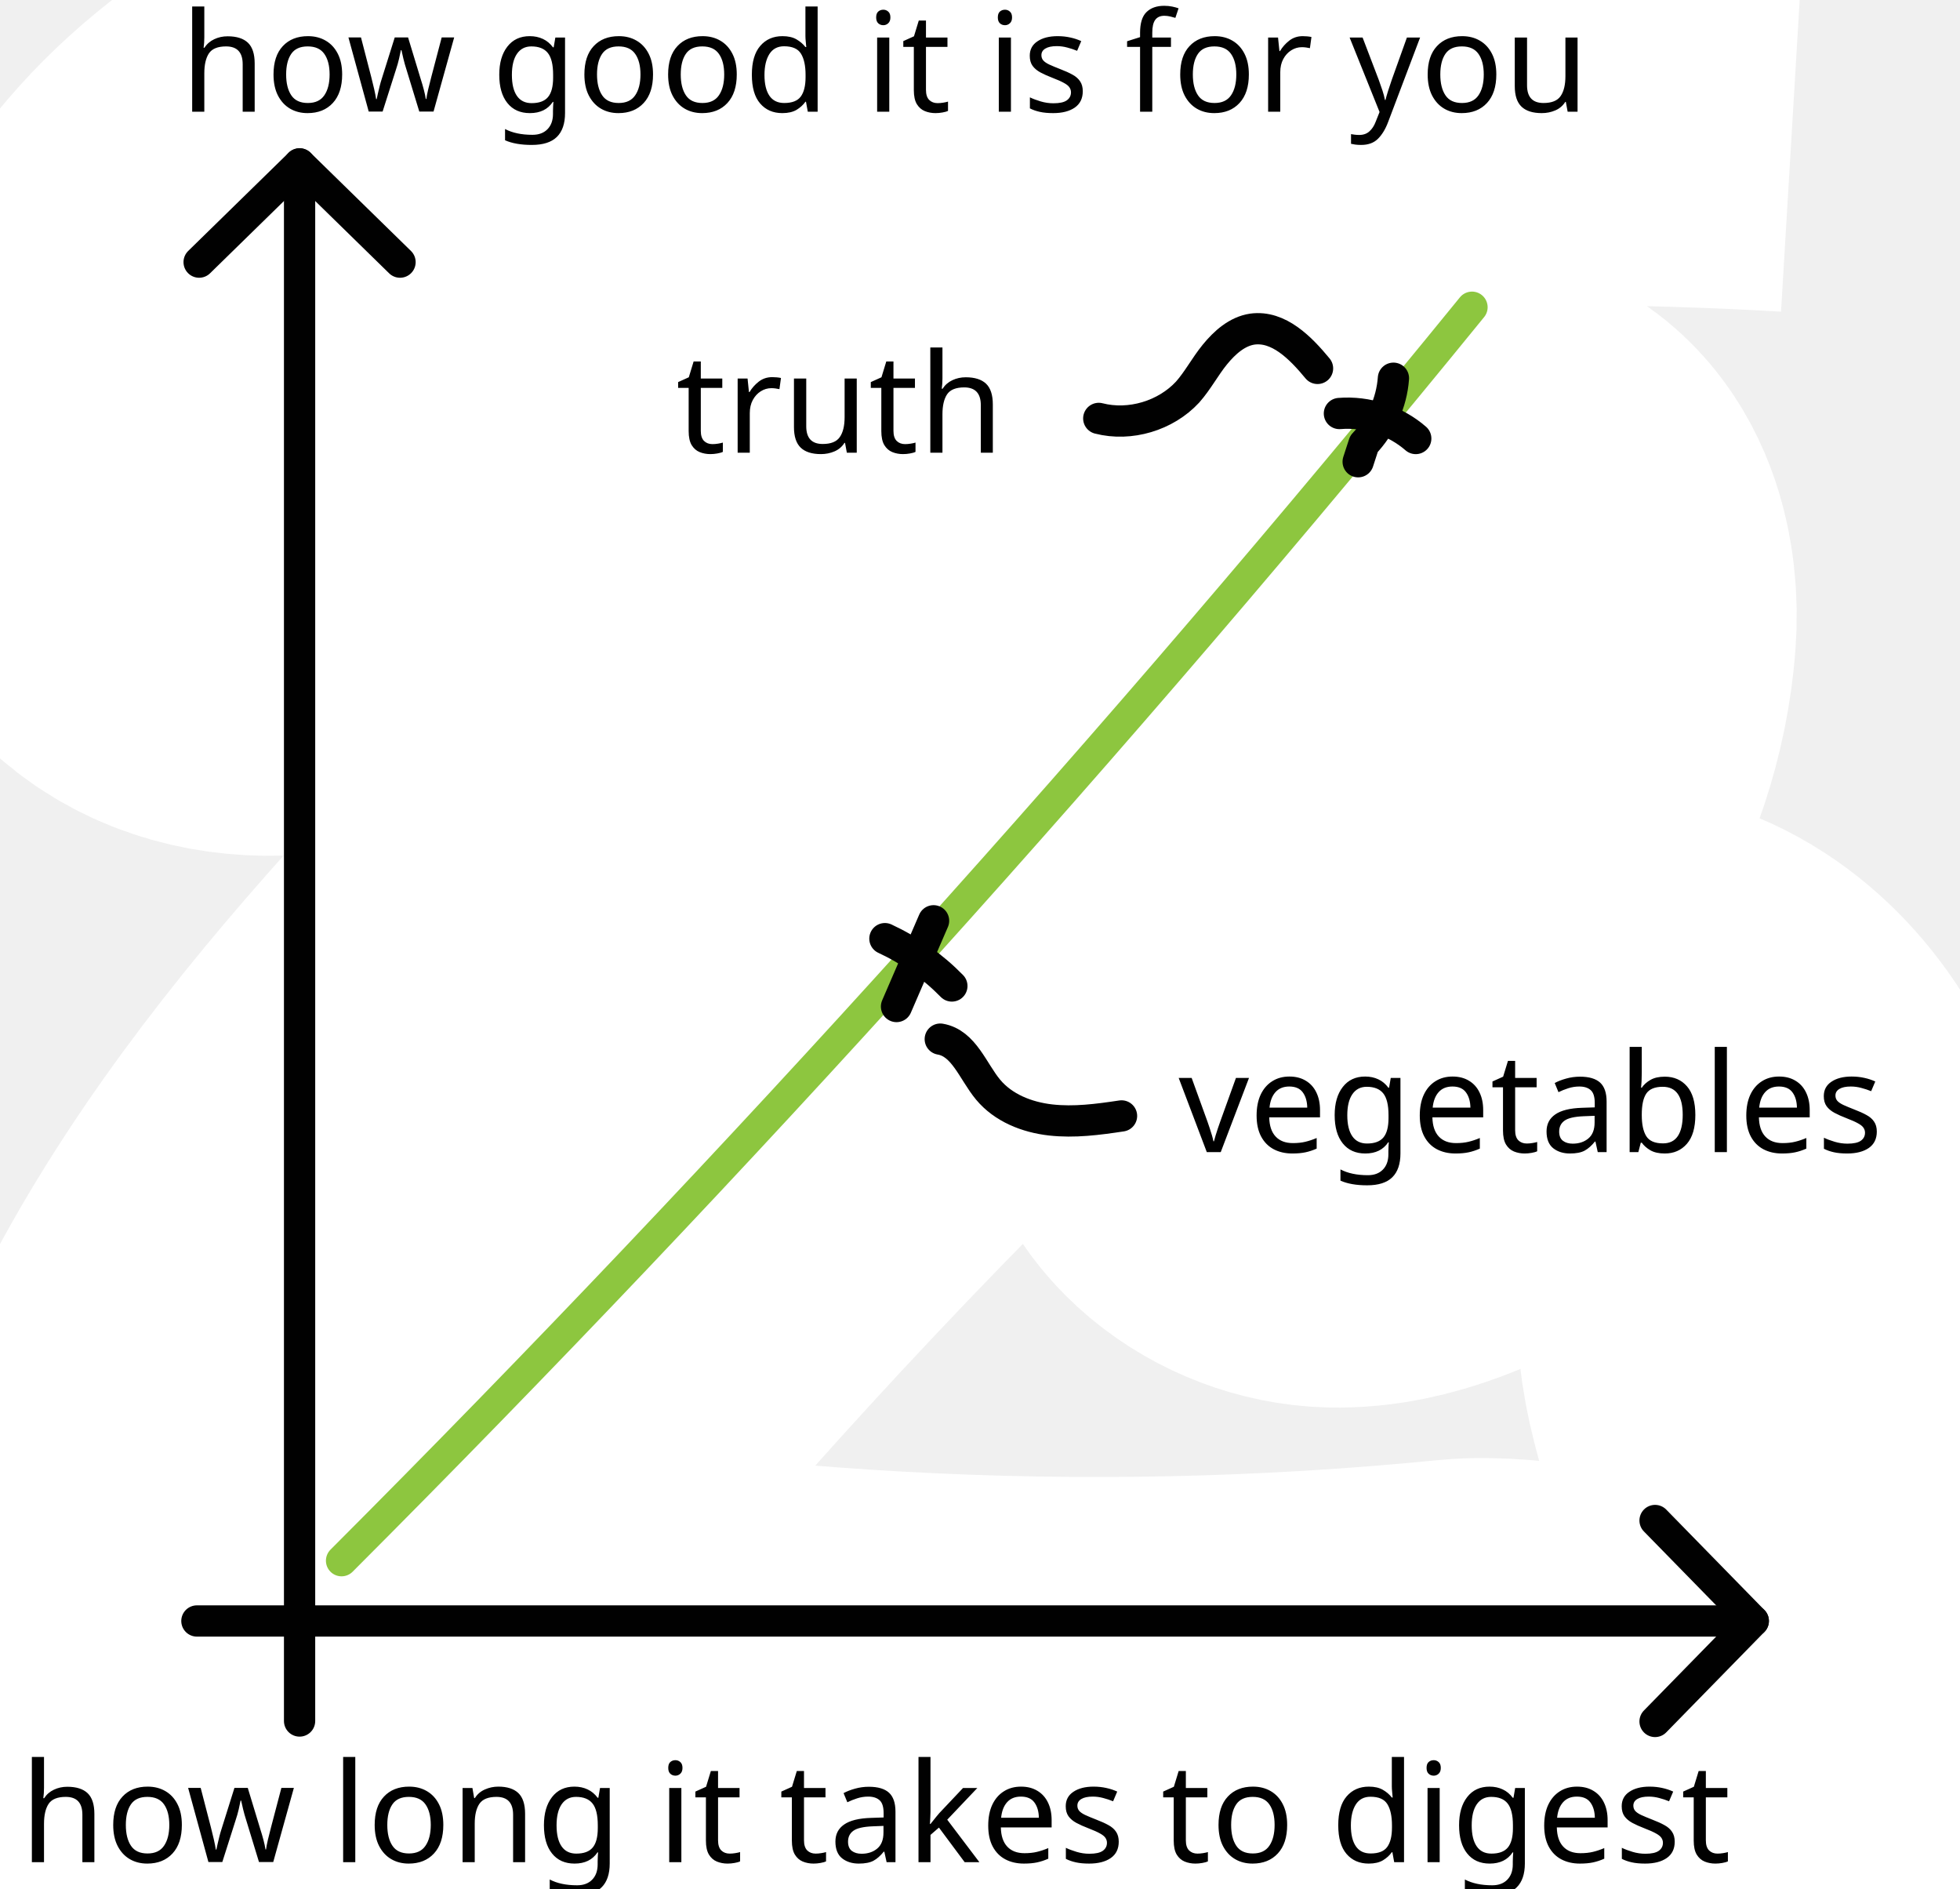
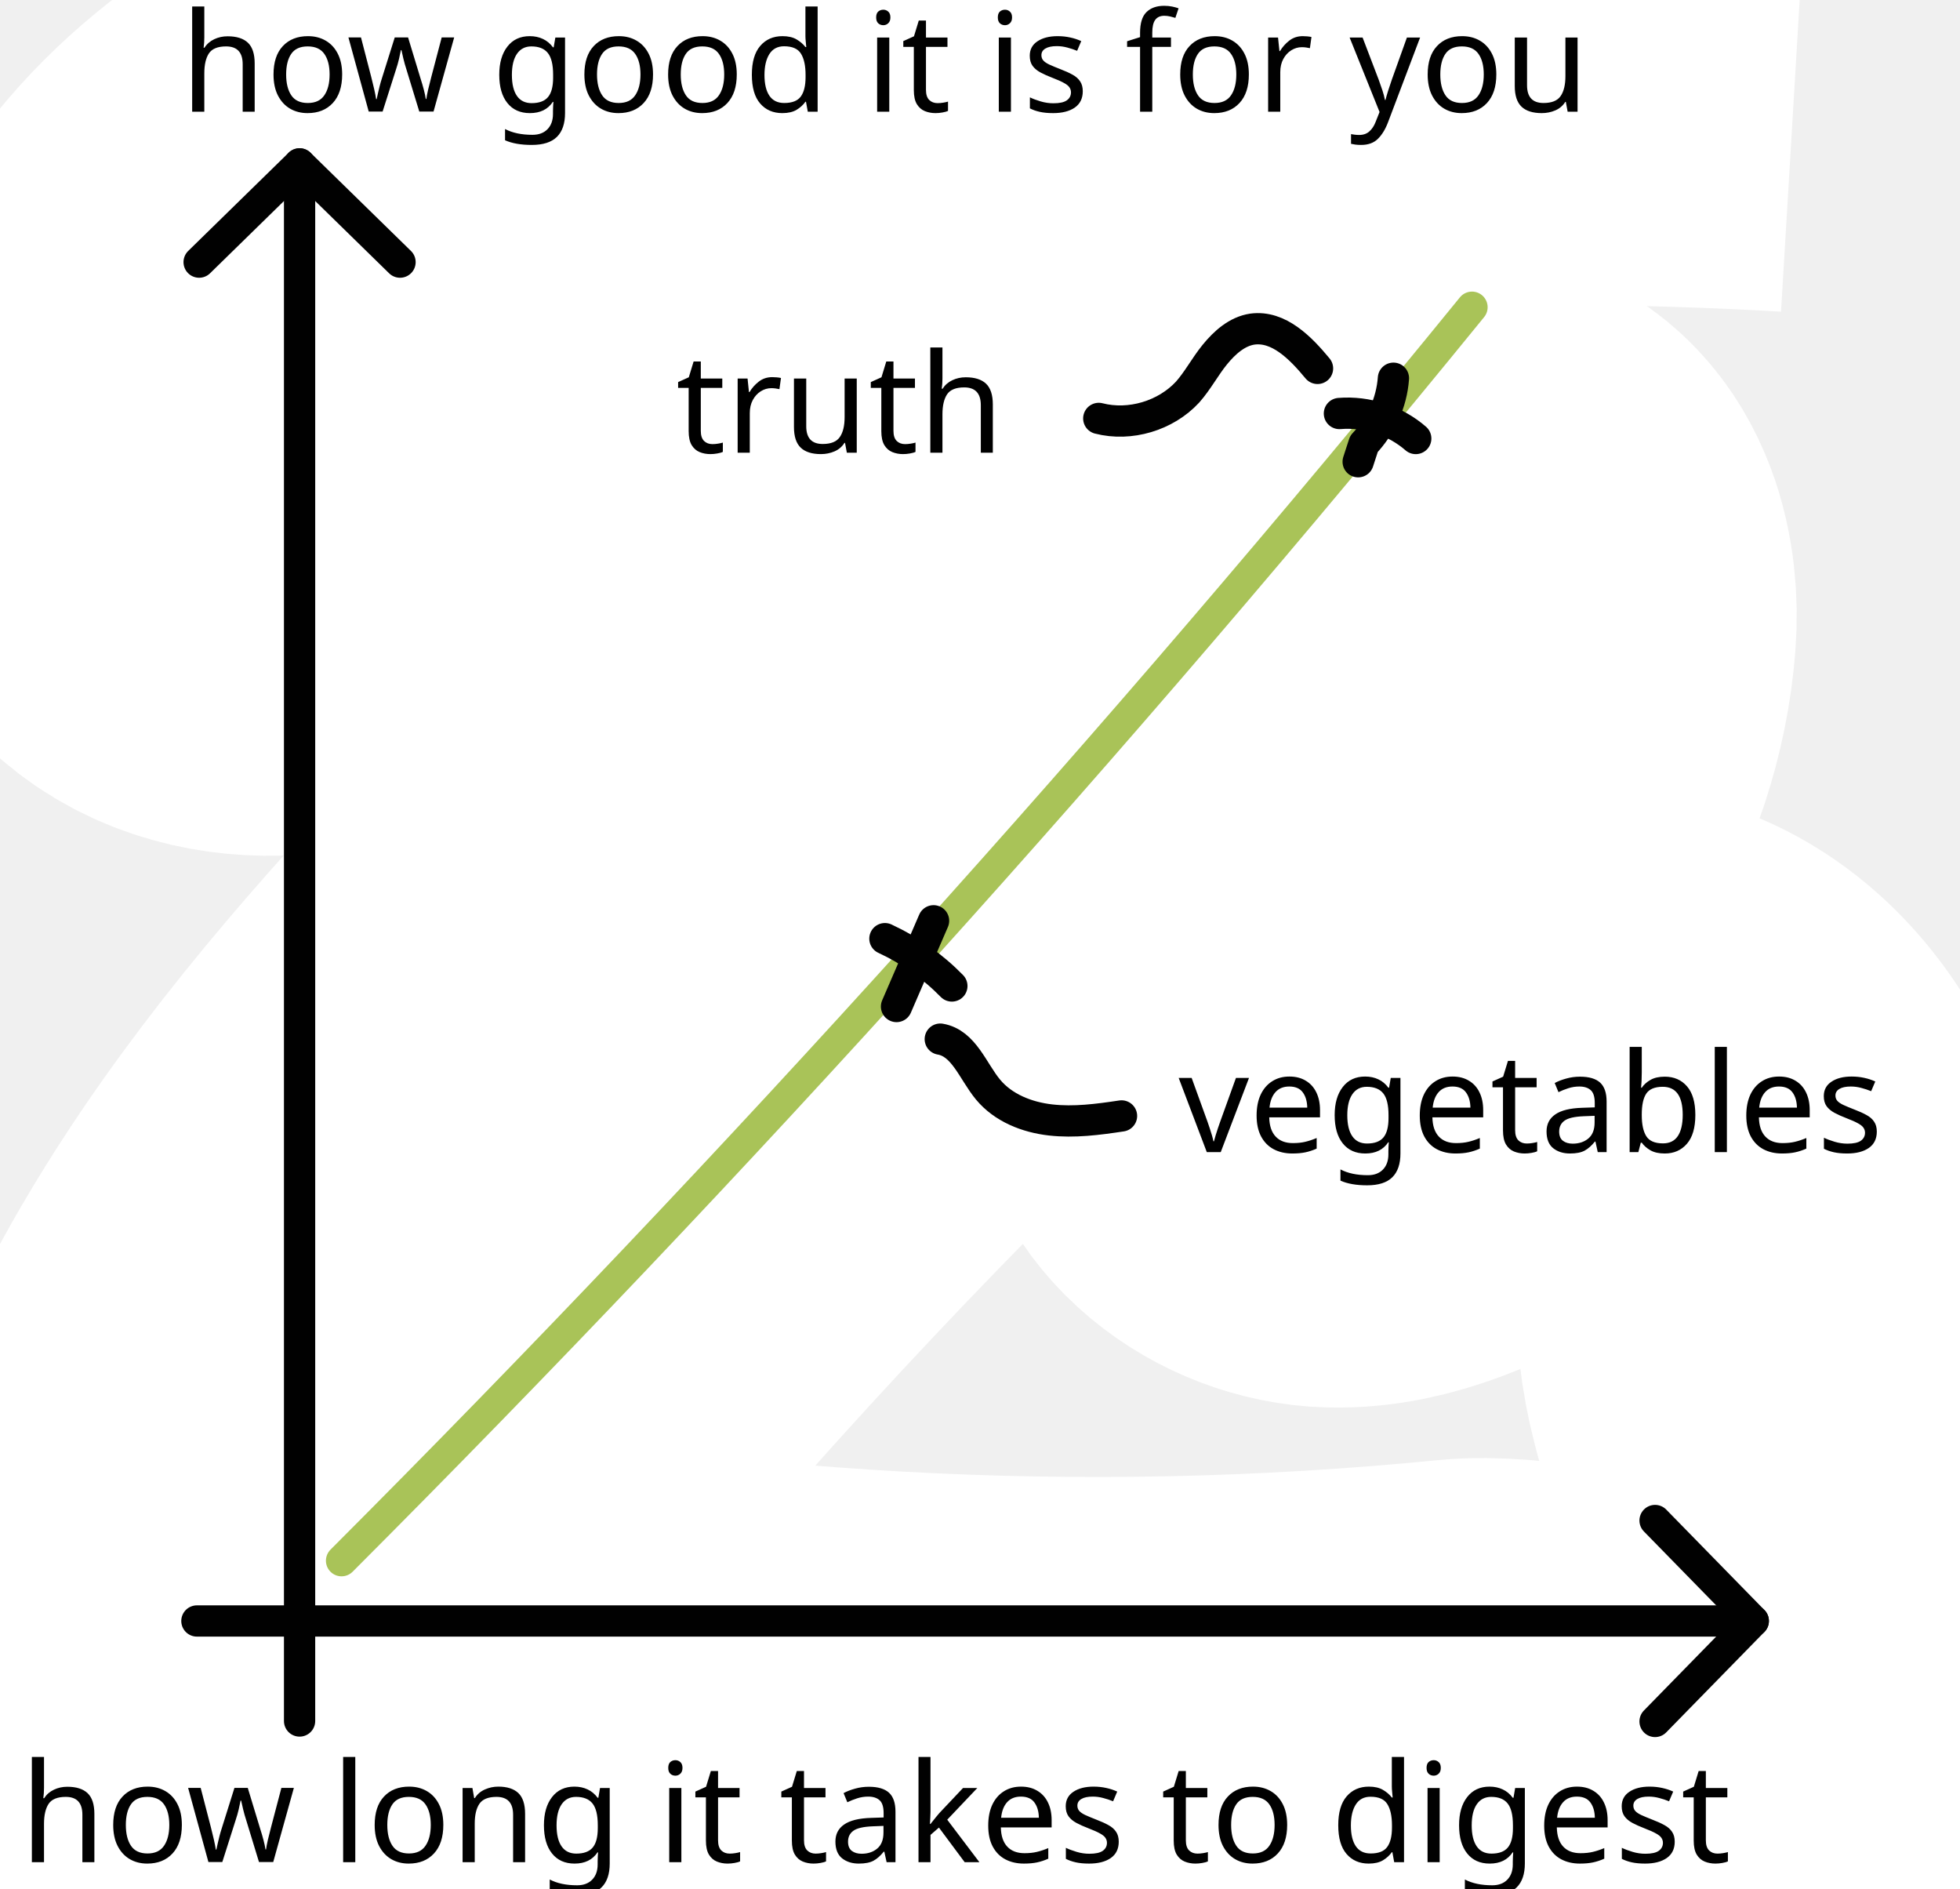
<svg xmlns="http://www.w3.org/2000/svg" version="1.1" id="Layer_1" x="0px" y="0px" viewBox="0 0 439 423" enable-background="new 0 0 439 423" xml:space="preserve">
  <path fill="none" stroke="#FFFFFF" stroke-width="120" stroke-linejoin="bevel" stroke-miterlimit="10" d="M402.5,9.9  c-66.8-4-165.9-0.7-232.6,5c-26,2.2-52.2,5.3-76.5,14.8s-46.7,26.2-58,49.7C29.1,92.5,27,109.5,36,121c10.7,13.7,32.5,13.1,47.6,4.3  S109,101.9,120.6,89c35.6-39.2,87-63.6,139.9-66.2C243.8,90,193.4,142.8,145.1,192.5S46.8,295.6,31,363c-2.1,9-2.7,20.3,5,25.5  c10.2,6.8,22.7-4.1,30.1-13.8c71.1-92.4,152.9-176.7,243.1-250.6c6.2-5.1,13.7-10.4,21.4-8.2c9.7,2.7,12.5,15.2,11.7,25.3  c-2.1,27.3-18,53.3-41.3,67.6c-10.8,6.6-24.6,13.3-25.3,25.9c-0.6,11.4,11.5,20.2,23,20.5c11.4,0.3,22.1-5.3,32.3-10.4  c10.2-5.1,21.4-10,32.7-8.3c12.9,2,23.2,12.5,28.6,24.4c5.4,11.9,6.6,25.2,7.8,38.2c1.9,21.3,27.3,69.2,14.6,86.3  c-13.9,18.8-63.6-1-86.8,1.3c-85.8,8.5-173,3.6-257.3-14.3" />
  <g>
    <line fill="none" stroke="#010101" stroke-width="7" stroke-linecap="round" stroke-linejoin="round" stroke-miterlimit="10" x1="392.7" y1="363" x2="44.1" y2="363" />
    <line fill="none" stroke="#010101" stroke-width="7" stroke-linecap="round" stroke-linejoin="round" stroke-miterlimit="10" x1="67.1" y1="36.7" x2="67.1" y2="385.4" />
  </g>
  <g>
    <polyline fill="none" stroke="#010101" stroke-width="7" stroke-linecap="round" stroke-linejoin="round" stroke-miterlimit="10" points="   370.7,340.5 392.7,363 370.7,385.5  " />
    <text transform="matrix(1 0 0 1 4.4981 417.0166)" fill="#010101" font-family="'PermanentMarker'" font-size="31">how long it takes to digest</text>
  </g>
  <g>
    <polyline fill="none" stroke="#010101" stroke-width="7" stroke-linecap="round" stroke-linejoin="round" stroke-miterlimit="10" points="   44.6,58.7 67.1,36.7 89.6,58.7  " />
    <text transform="matrix(1 0 0 1 40.4028 25.0186)" fill="#010101" font-family="'PermanentMarker'" font-size="31">how good it is for you</text>
  </g>
-   <path fill="none" stroke="#8DC63F" stroke-width="7" stroke-linecap="round" stroke-linejoin="round" stroke-miterlimit="10" d="  M76.5,349.5c89.1-89.2,173.6-182.9,253.2-280.7" />
+   <path fill="none" stroke="#A9C358" stroke-width="7" stroke-linecap="round" stroke-linejoin="round" stroke-miterlimit="10" d="  M76.5,349.5c89.1-89.2,173.6-182.9,253.2-280.7" />
  <g>
    <path fill="none" stroke="#010101" stroke-width="7" stroke-linecap="round" stroke-linejoin="round" stroke-miterlimit="10" d="   M198.2,210.2c5.6,2.6,10.7,6.2,15,10.6" />
    <path fill="none" stroke="#010101" stroke-width="7" stroke-linecap="round" stroke-linejoin="round" stroke-miterlimit="10" d="   M209.1,206.2c-2.8,6.4-5.5,12.8-8.3,19.2" />
    <path fill="none" stroke="#010101" stroke-width="7" stroke-linecap="round" stroke-linejoin="round" stroke-miterlimit="10" d="   M210.6,232.7c5.3,0.9,7.3,7.2,10.7,11.3c3.4,4.1,8.7,6.2,14,6.8c5.3,0.6,10.6-0.1,15.9-0.9" />
  </g>
  <text transform="matrix(1 0 0 1 264.0001 258)" font-family="'PermanentMarker'" font-size="31">vegetables</text>
  <g>
    <path fill="none" stroke="#010101" stroke-width="7" stroke-linecap="round" stroke-linejoin="round" stroke-miterlimit="10" d="   M300,92.6c6.2-0.5,12.5,1.6,17.1,5.6" />
    <path fill="none" stroke="#010101" stroke-width="7" stroke-linecap="round" stroke-linejoin="round" stroke-miterlimit="10" d="   M312.1,84.7c-0.4,5.5-2.8,10.7-6.6,14.7c-0.4,1.3-0.9,2.7-1.3,4" />
    <path fill="none" stroke="#010101" stroke-width="7" stroke-linecap="round" stroke-linejoin="round" stroke-miterlimit="10" d="   M295.1,82.5c-3.8-4.6-8.7-9.6-14.6-8.8c-3.4,0.5-6.2,3-8.4,5.7s-3.8,5.8-6.1,8.4c-4.9,5.3-12.9,7.7-19.9,5.9" />
  </g>
  <text transform="matrix(1 0 0 1 151.3868 101.3781)" font-family="'PermanentMarker'" font-size="31">truth</text>
</svg>
